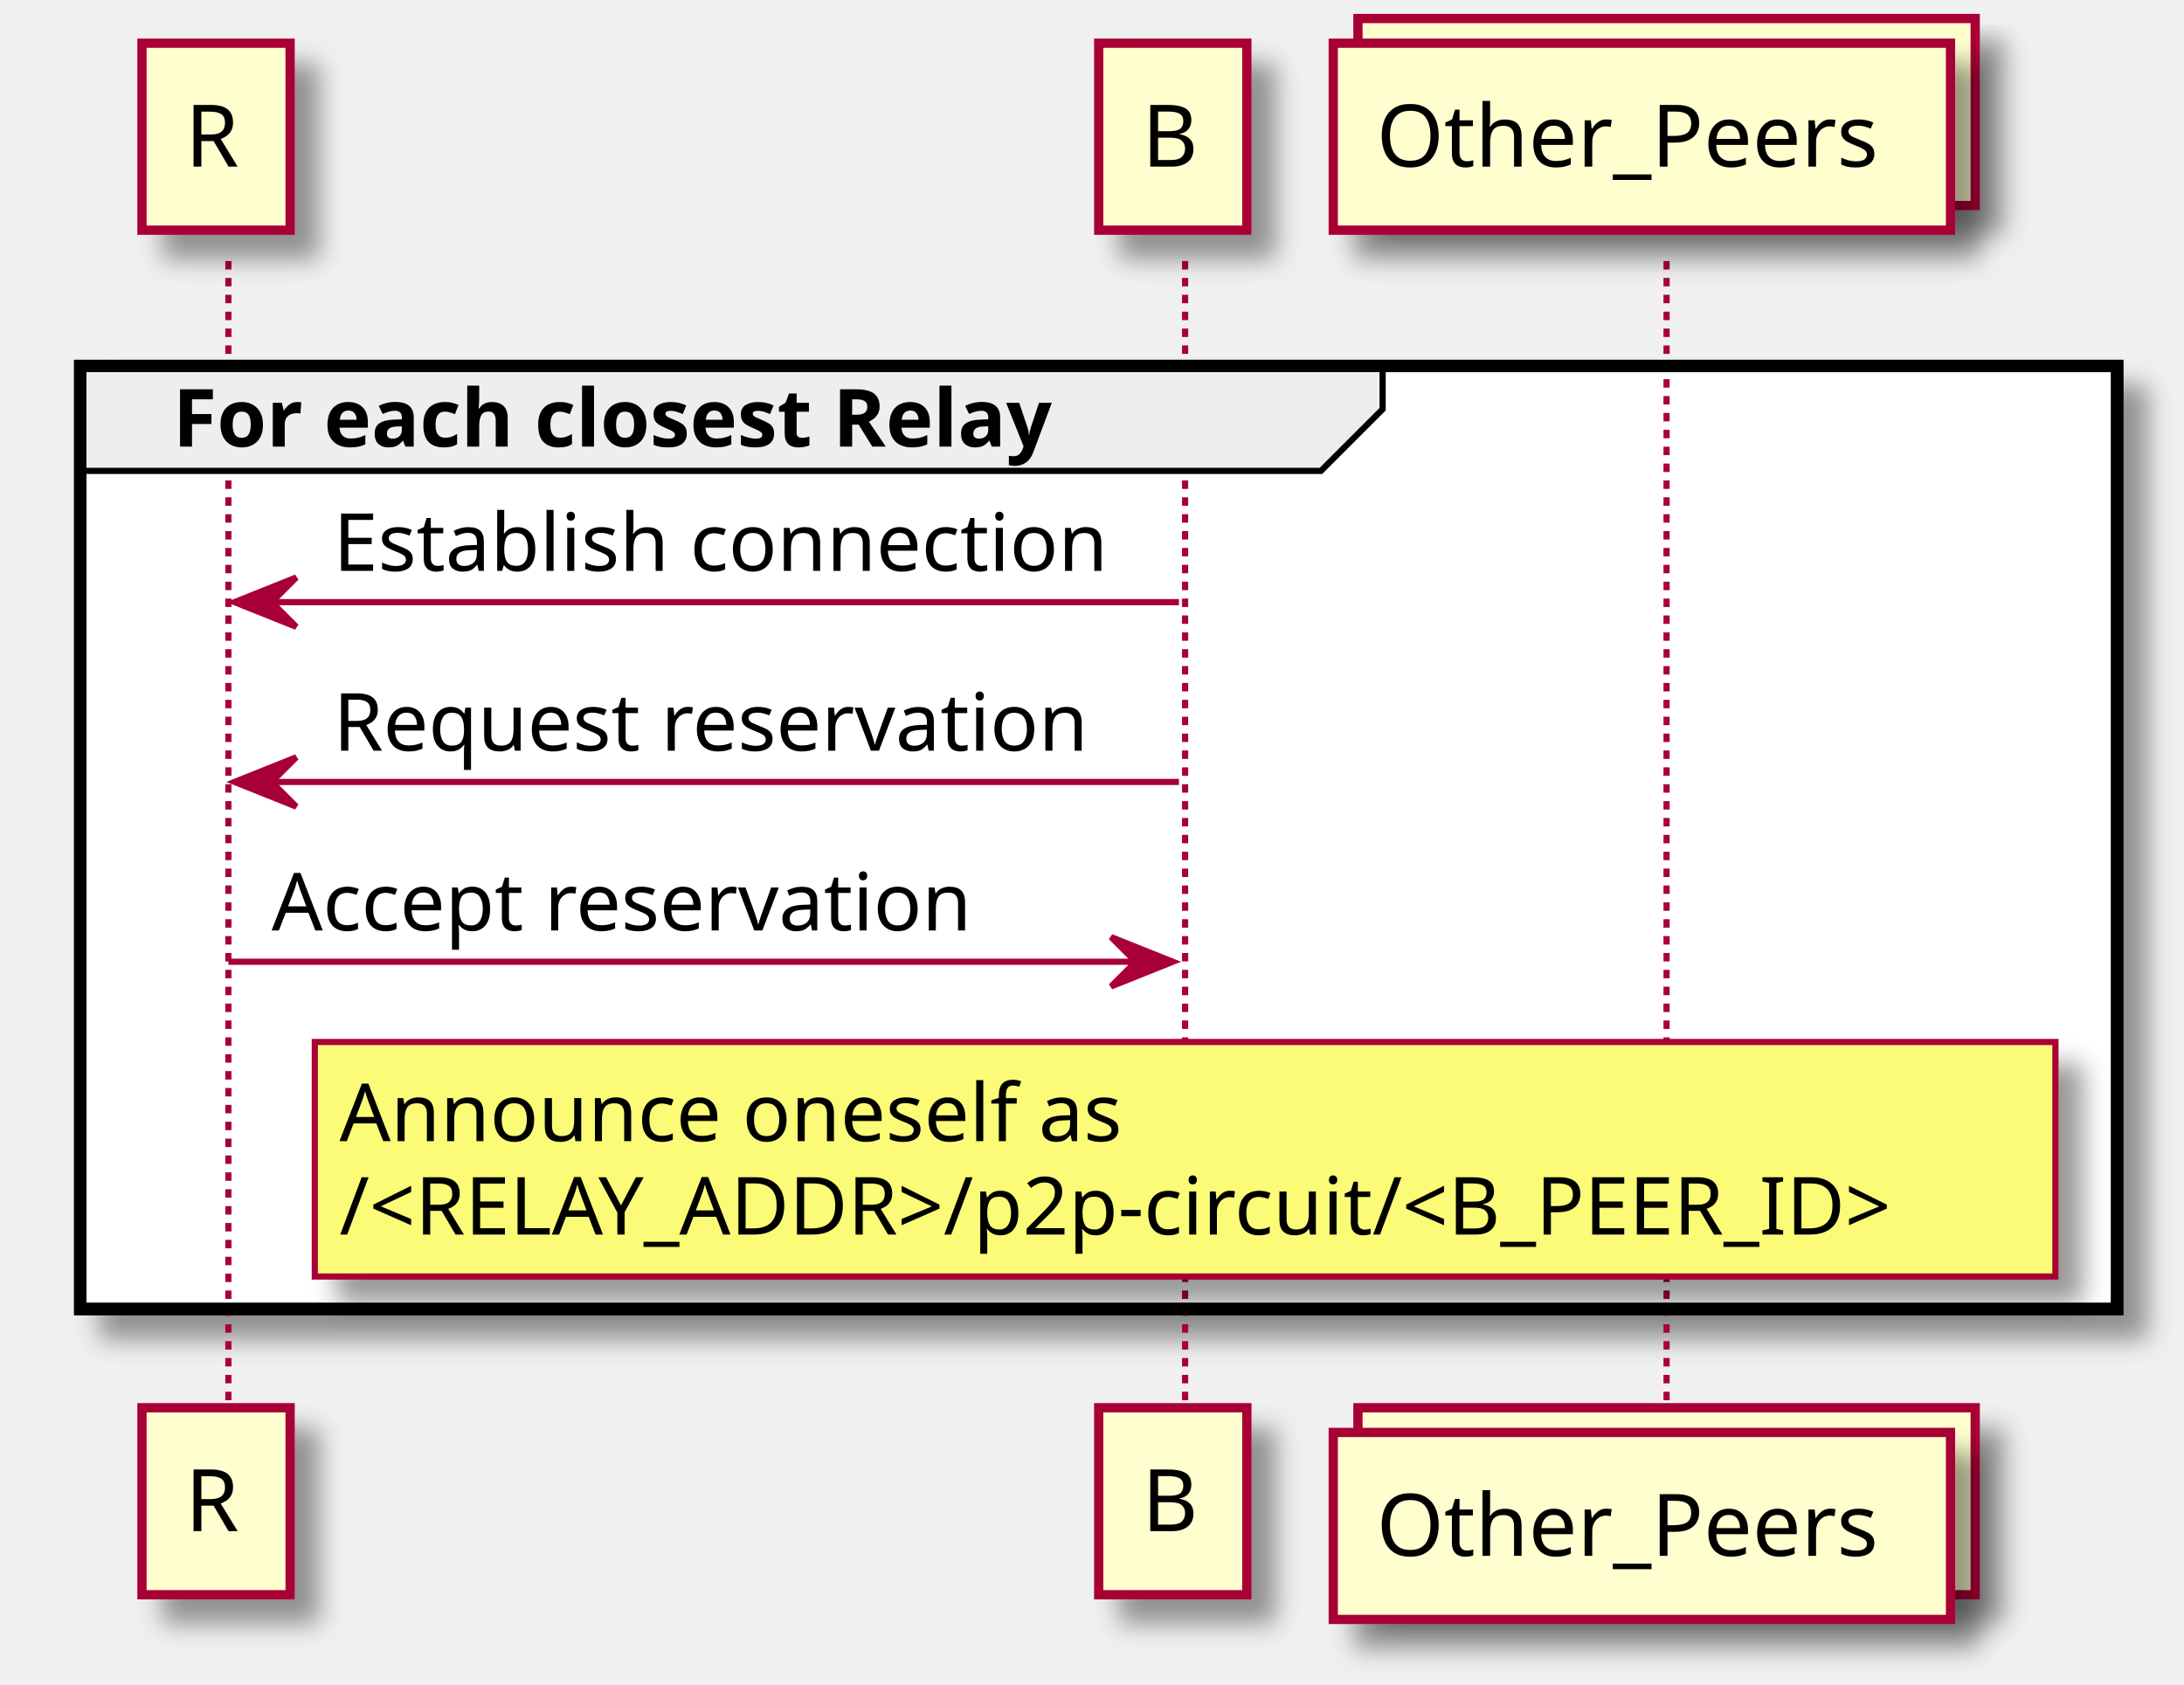
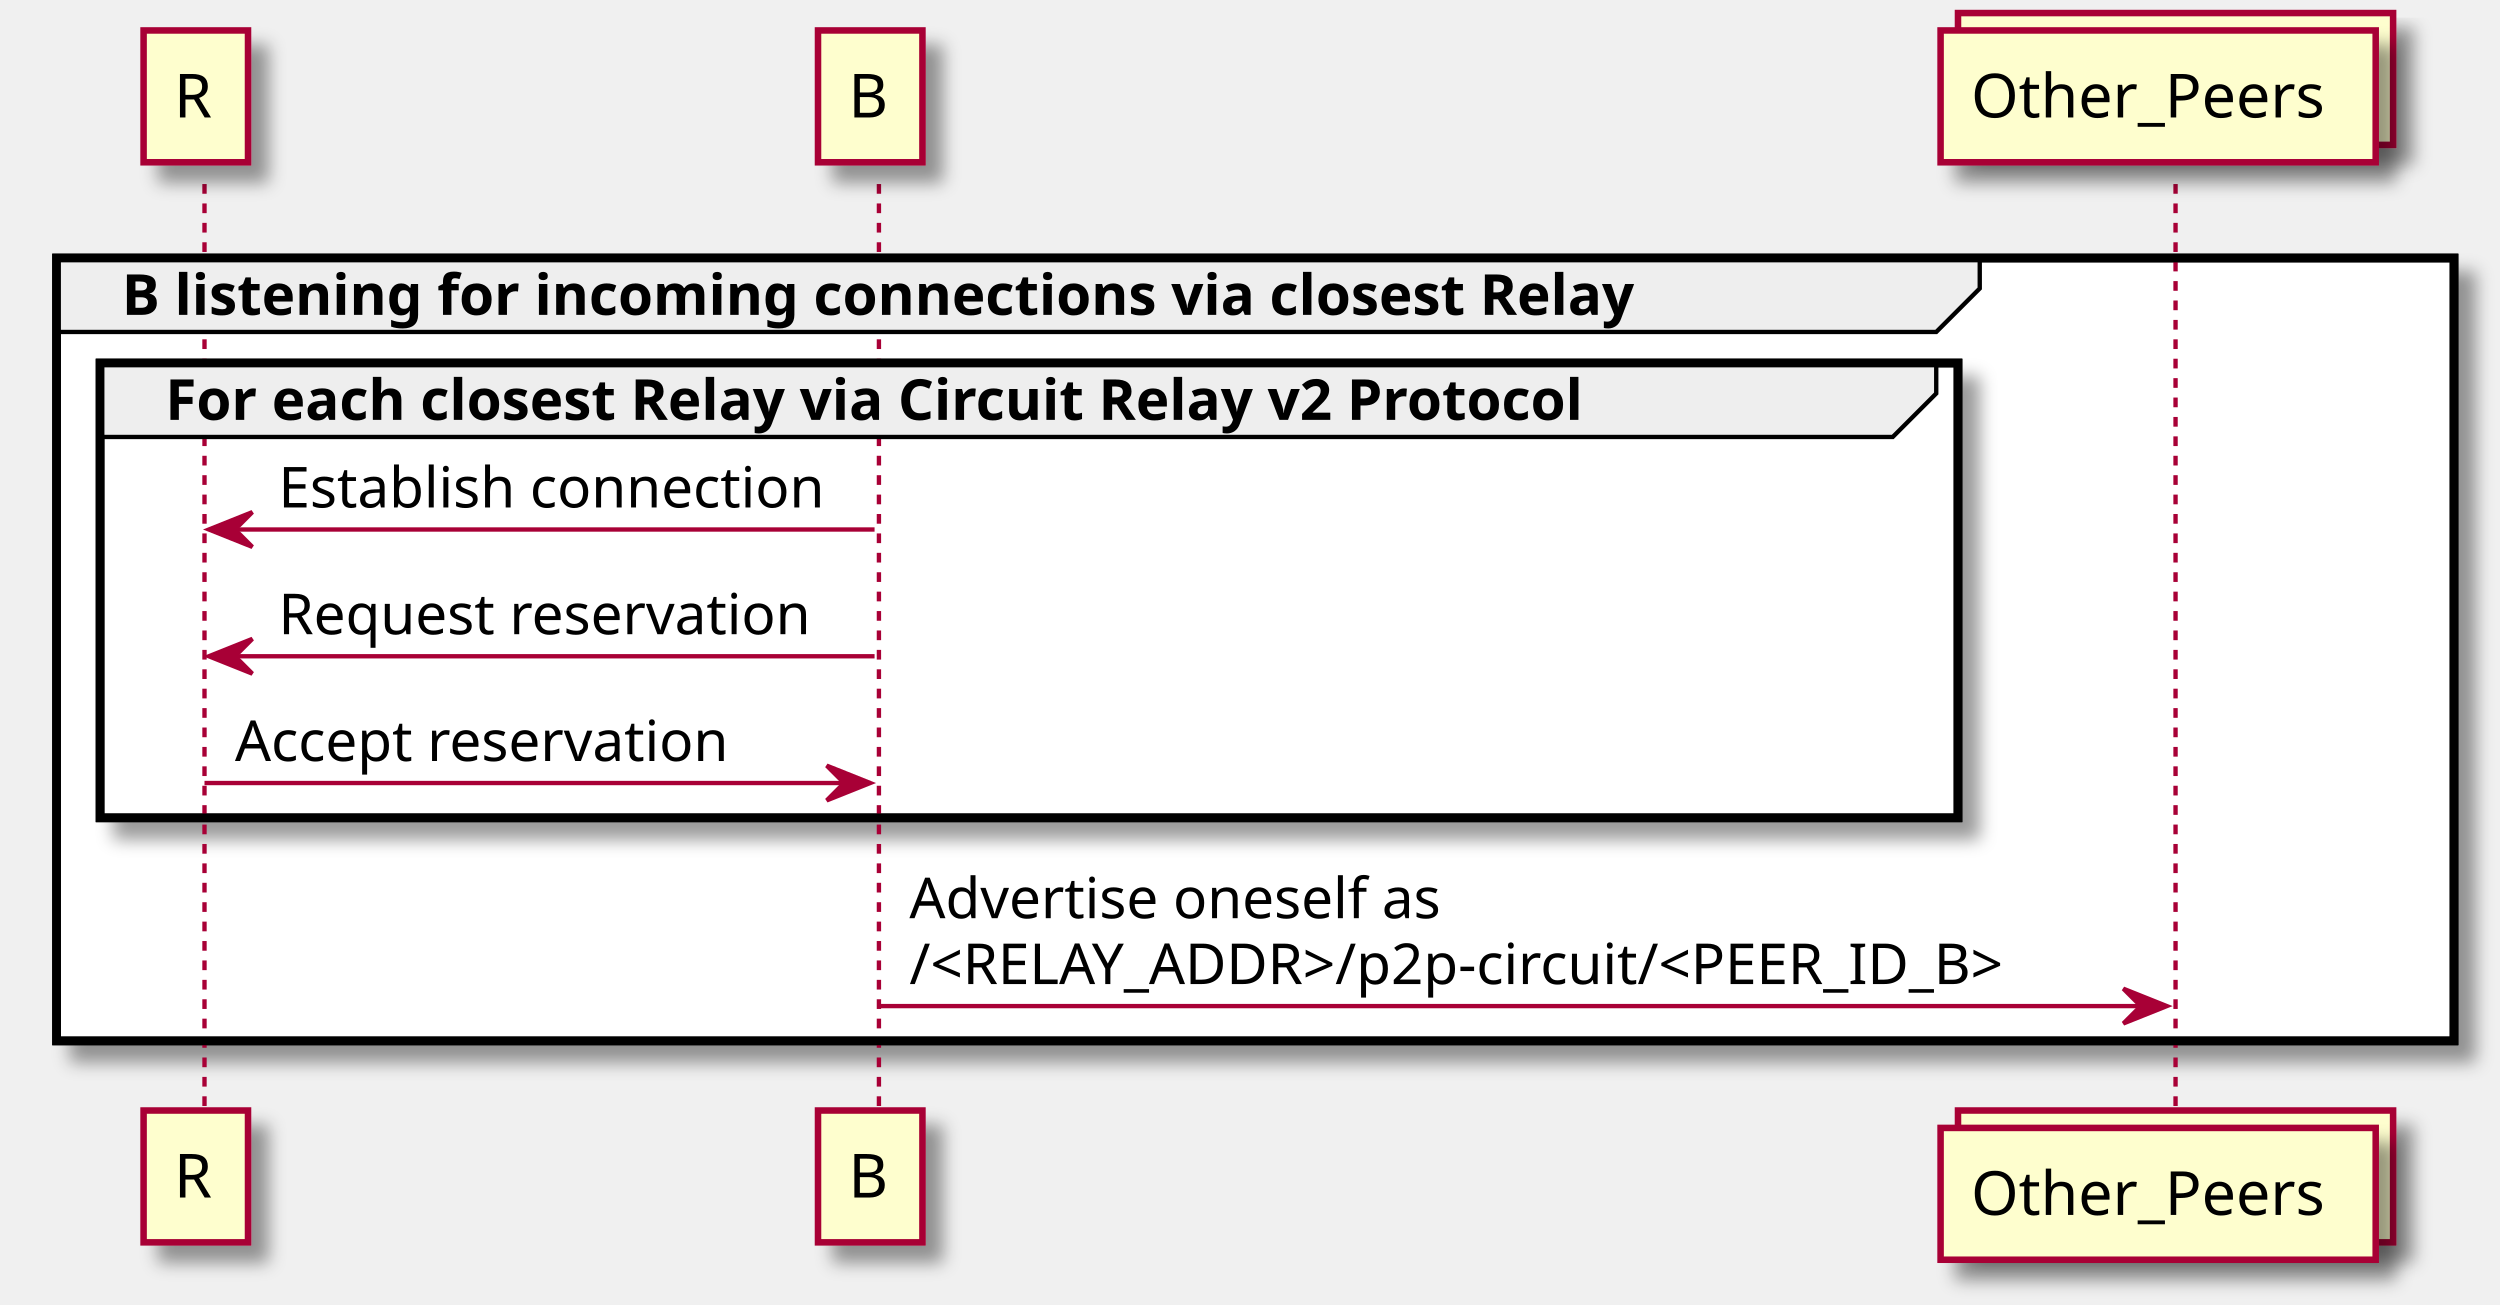
- <svg xmlns="http://www.w3.org/2000/svg" contentScriptType="application/ecmascript" contentStyleType="text/css" height="998.4px" preserveAspectRatio="none" style="width:1294px;height:998px;" version="1.1" viewBox="0 0 1294 998" width="1294.629px" zoomAndPan="magnify">
+ <svg xmlns="http://www.w3.org/2000/svg" contentScriptType="application/ecmascript" contentStyleType="text/css" height="672.504px" preserveAspectRatio="none" style="width:1288px;height:672px;" version="1.1" viewBox="0 0 1288 672" width="1288.967px" zoomAndPan="magnify">
  <defs>
-     <filter height="300%" id="f1fz4tav0apkh1" width="300%" x="-1" y="-1">
-       <feGaussianBlur result="blurOut" stdDeviation="7.314" />
+     <filter height="300%" id="f1j99tjwl2m91v" width="300%" x="-1" y="-1">
+       <feGaussianBlur result="blurOut" stdDeviation="4.483" />
      <feColorMatrix in="blurOut" result="blurOut2" type="matrix" values="0 0 0 0 0 0 0 0 0 0 0 0 0 0 0 0 0 0 .4 0" />
-       <feOffset dx="14.629" dy="14.629" in="blurOut2" result="blurOut3" />
+       <feOffset dx="8.967" dy="8.967" in="blurOut2" result="blurOut3" />
      <feBlend in="SourceGraphic" in2="blurOut3" mode="normal" />
    </filter>
  </defs>
  <g>
-     <rect fill="#FFFFFF" filter="url(#f1fz4tav0apkh1)" height="558.8" style="stroke: #000000; stroke-width: 7.314;" width="1206.857" x="47.543" y="216.857" />
-     <line style="stroke: #A80036; stroke-width: 3.657; stroke-dasharray: 5.0,5.0;" x1="135.314" x2="135.314" y1="154.686" y2="837.829" />
-     <line style="stroke: #A80036; stroke-width: 3.657; stroke-dasharray: 5.0,5.0;" x1="702.171" x2="702.171" y1="154.686" y2="837.829" />
-     <line style="stroke: #A80036; stroke-width: 3.657; stroke-dasharray: 5.0,5.0;" x1="987.429" x2="987.429" y1="154.686" y2="837.829" />
-     <rect fill="#FEFECE" filter="url(#f1fz4tav0apkh1)" height="110.8" style="stroke: #A80036; stroke-width: 5.486;" width="87.771" x="84.114" y="25.6" />
-     <text fill="#000000" font-family="sans-serif" font-size="51.2" lengthAdjust="spacingAndGlyphs" textLength="36.571" x="109.714" y="98.725">R</text>
-     <rect fill="#FEFECE" filter="url(#f1fz4tav0apkh1)" height="110.8" style="stroke: #A80036; stroke-width: 5.486;" width="87.771" x="84.114" y="834.171" />
-     <text fill="#000000" font-family="sans-serif" font-size="51.2" lengthAdjust="spacingAndGlyphs" textLength="36.571" x="109.714" y="907.296">R</text>
-     <rect fill="#FEFECE" filter="url(#f1fz4tav0apkh1)" height="110.8" style="stroke: #A80036; stroke-width: 5.486;" width="87.771" x="650.971" y="25.6" />
-     <text fill="#000000" font-family="sans-serif" font-size="51.2" lengthAdjust="spacingAndGlyphs" textLength="36.571" x="676.571" y="98.725">B</text>
-     <rect fill="#FEFECE" filter="url(#f1fz4tav0apkh1)" height="110.8" style="stroke: #A80036; stroke-width: 5.486;" width="87.771" x="650.971" y="834.171" />
-     <text fill="#000000" font-family="sans-serif" font-size="51.2" lengthAdjust="spacingAndGlyphs" textLength="36.571" x="676.571" y="907.296">B</text>
-     <rect fill="#FEFECE" filter="url(#f1fz4tav0apkh1)" height="110.8" style="stroke: #A80036; stroke-width: 5.486;" width="365.714" x="804.571" y="10.971" />
-     <rect fill="#FEFECE" filter="url(#f1fz4tav0apkh1)" height="110.8" style="stroke: #A80036; stroke-width: 5.486;" width="365.714" x="789.943" y="25.6" />
-     <text fill="#000000" font-family="sans-serif" font-size="51.2" lengthAdjust="spacingAndGlyphs" textLength="314.514" x="815.543" y="98.725">Other_Peers</text>
-     <rect fill="#FEFECE" filter="url(#f1fz4tav0apkh1)" height="110.8" style="stroke: #A80036; stroke-width: 5.486;" width="365.714" x="804.571" y="834.171" />
-     <rect fill="#FEFECE" filter="url(#f1fz4tav0apkh1)" height="110.8" style="stroke: #A80036; stroke-width: 5.486;" width="365.714" x="789.943" y="848.8" />
-     <text fill="#000000" font-family="sans-serif" font-size="51.2" lengthAdjust="spacingAndGlyphs" textLength="314.514" x="815.543" y="921.925">Other_Peers</text>
-     <path d="M47.543,216.857 L819.2,216.857 L819.2,242.457 L782.629,279.029 L47.543,279.029 L47.543,216.857 " fill="#EEEEEE" style="stroke: #000000; stroke-width: 3.657;" />
-     <rect fill="none" height="558.8" style="stroke: #000000; stroke-width: 7.314;" width="1206.857" x="47.543" y="216.857" />
-     <text fill="#000000" font-family="sans-serif" font-size="47.543" font-weight="bold" lengthAdjust="spacingAndGlyphs" textLength="607.086" x="102.4" y="264.645">For each closest Relay</text>
-     <polygon fill="#A80036" points="175.543,342.171,138.971,356.8,175.543,371.429,160.914,356.8" style="stroke: #A80036; stroke-width: 3.657;" />
-     <line style="stroke: #A80036; stroke-width: 3.657;" x1="153.6" x2="698.514" y1="356.8" y2="356.8" />
-     <text fill="#000000" font-family="sans-serif" font-size="47.543" lengthAdjust="spacingAndGlyphs" textLength="479.086" x="197.486" y="338.273">Establish connection</text>
-     <polygon fill="#A80036" points="175.543,448.714,138.971,463.343,175.543,477.971,160.914,463.343" style="stroke: #A80036; stroke-width: 3.657;" />
-     <line style="stroke: #A80036; stroke-width: 3.657;" x1="153.6" x2="698.514" y1="463.343" y2="463.343" />
-     <text fill="#000000" font-family="sans-serif" font-size="47.543" lengthAdjust="spacingAndGlyphs" textLength="468.114" x="197.486" y="444.816">Request reservation</text>
-     <polygon fill="#A80036" points="658.286,555.257,694.857,569.886,658.286,584.514,672.914,569.886" style="stroke: #A80036; stroke-width: 3.657;" />
-     <line style="stroke: #A80036; stroke-width: 3.657;" x1="135.314" x2="680.229" y1="569.886" y2="569.886" />
-     <text fill="#000000" font-family="sans-serif" font-size="47.543" lengthAdjust="spacingAndGlyphs" textLength="438.857" x="160.914" y="551.359">Accept reservation</text>
-     <rect fill="#FBFB77" filter="url(#f1fz4tav0apkh1)" height="138.971" style="stroke: #A80036; stroke-width: 3.657;" width="1031.314" x="186.514" y="617.429" />
-     <text fill="#000000" font-family="sans-serif" font-size="47.543" lengthAdjust="spacingAndGlyphs" textLength="486.4" x="201.143" y="676.188">Announce oneself as</text>
-     <text fill="#000000" font-family="sans-serif" font-size="47.543" lengthAdjust="spacingAndGlyphs" textLength="1002.057" x="201.143" y="731.53">/&lt;RELAY_ADDR&gt;/p2p-circuit/&lt;B_PEER_ID&gt;</text>
+     <rect fill="#FFFFFF" filter="url(#f1j99tjwl2m91v)" height="403.345" style="stroke: #000000; stroke-width: 4.483;" width="1235.166" x="29.142" y="132.925" />
+     <rect fill="#FFFFFF" filter="url(#f1j99tjwl2m91v)" height="234.326" style="stroke: #000000; stroke-width: 4.483;" width="957.198" x="51.559" y="187.023" />
+     <line style="stroke: #A80036; stroke-width: 2.242; stroke-dasharray: 5.0,5.0;" x1="105.359" x2="105.359" y1="94.816" y2="574.378" />
+     <line style="stroke: #A80036; stroke-width: 2.242; stroke-dasharray: 5.0,5.0;" x1="452.82" x2="452.82" y1="94.816" y2="574.378" />
+     <line style="stroke: #A80036; stroke-width: 2.242; stroke-dasharray: 5.0,5.0;" x1="1120.841" x2="1120.841" y1="94.816" y2="574.378" />
+     <rect fill="#FEFECE" filter="url(#f1j99tjwl2m91v)" height="67.916" style="stroke: #A80036; stroke-width: 3.363;" width="53.8" x="73.975" y="15.692" />
+     <text fill="#000000" font-family="sans-serif" font-size="31.384" lengthAdjust="spacingAndGlyphs" textLength="22.417" x="89.667" y="60.514">R</text>
+     <rect fill="#FEFECE" filter="url(#f1j99tjwl2m91v)" height="67.916" style="stroke: #A80036; stroke-width: 3.363;" width="53.8" x="73.975" y="572.137" />
+     <text fill="#000000" font-family="sans-serif" font-size="31.384" lengthAdjust="spacingAndGlyphs" textLength="22.417" x="89.667" y="616.959">R</text>
+     <rect fill="#FEFECE" filter="url(#f1j99tjwl2m91v)" height="67.916" style="stroke: #A80036; stroke-width: 3.363;" width="53.8" x="421.436" y="15.692" />
+     <text fill="#000000" font-family="sans-serif" font-size="31.384" lengthAdjust="spacingAndGlyphs" textLength="22.417" x="437.128" y="60.514">B</text>
+     <rect fill="#FEFECE" filter="url(#f1j99tjwl2m91v)" height="67.916" style="stroke: #A80036; stroke-width: 3.363;" width="53.8" x="421.436" y="572.137" />
+     <text fill="#000000" font-family="sans-serif" font-size="31.384" lengthAdjust="spacingAndGlyphs" textLength="22.417" x="437.128" y="616.959">B</text>
+     <rect fill="#FEFECE" filter="url(#f1j99tjwl2m91v)" height="67.916" style="stroke: #A80036; stroke-width: 3.363;" width="224.168" x="1008.757" y="6.725" />
+     <rect fill="#FEFECE" filter="url(#f1j99tjwl2m91v)" height="67.916" style="stroke: #A80036; stroke-width: 3.363;" width="224.168" x="999.79" y="15.692" />
+     <text fill="#000000" font-family="sans-serif" font-size="31.384" lengthAdjust="spacingAndGlyphs" textLength="192.785" x="1015.482" y="60.514">Other_Peers</text>
+     <rect fill="#FEFECE" filter="url(#f1j99tjwl2m91v)" height="67.916" style="stroke: #A80036; stroke-width: 3.363;" width="224.168" x="1008.757" y="572.137" />
+     <rect fill="#FEFECE" filter="url(#f1j99tjwl2m91v)" height="67.916" style="stroke: #A80036; stroke-width: 3.363;" width="224.168" x="999.79" y="581.103" />
+     <text fill="#000000" font-family="sans-serif" font-size="31.384" lengthAdjust="spacingAndGlyphs" textLength="192.785" x="1015.482" y="625.926">Other_Peers</text>
+     <path d="M29.142,132.925 L1019.965,132.925 L1019.965,148.617 L997.548,171.033 L29.142,171.033 L29.142,132.925 " fill="#EEEEEE" style="stroke: #000000; stroke-width: 2.242;" />
+     <rect fill="none" height="403.345" style="stroke: #000000; stroke-width: 4.483;" width="1235.166" x="29.142" y="132.925" />
+     <text fill="#000000" font-family="sans-serif" font-size="29.142" font-weight="bold" lengthAdjust="spacingAndGlyphs" textLength="889.947" x="62.767" y="162.216">B listening for incoming connections via closest Relay</text>
+     <path d="M51.559,187.023 L997.548,187.023 L997.548,202.714 L975.131,225.131 L51.559,225.131 L51.559,187.023 " fill="#EEEEEE" style="stroke: #000000; stroke-width: 2.242;" />
+     <rect fill="none" height="234.326" style="stroke: #000000; stroke-width: 4.483;" width="957.198" x="51.559" y="187.023" />
+     <text fill="#000000" font-family="sans-serif" font-size="29.142" font-weight="bold" lengthAdjust="spacingAndGlyphs" textLength="845.114" x="85.184" y="216.315">For each closest Relay via Circuit Relay v2 Protocol</text>
+     <polygon fill="#A80036" points="130.018,263.835,107.601,272.802,130.018,281.769,121.051,272.802" style="stroke: #A80036; stroke-width: 2.242;" />
+     <line style="stroke: #A80036; stroke-width: 2.242;" x1="116.567" x2="450.578" y1="272.802" y2="272.802" />
+     <text fill="#000000" font-family="sans-serif" font-size="29.142" lengthAdjust="spacingAndGlyphs" textLength="293.66" x="143.468" y="261.446">Establish connection</text>
+     <polygon fill="#A80036" points="130.018,329.142,107.601,338.109,130.018,347.075,121.051,338.109" style="stroke: #A80036; stroke-width: 2.242;" />
+     <line style="stroke: #A80036; stroke-width: 2.242;" x1="116.567" x2="450.578" y1="338.109" y2="338.109" />
+     <text fill="#000000" font-family="sans-serif" font-size="29.142" lengthAdjust="spacingAndGlyphs" textLength="286.935" x="143.468" y="326.752">Request reservation</text>
+     <polygon fill="#A80036" points="425.919,394.448,448.336,403.415,425.919,412.382,434.886,403.415" style="stroke: #A80036; stroke-width: 2.242;" />
+     <line style="stroke: #A80036; stroke-width: 2.242;" x1="105.359" x2="439.37" y1="403.415" y2="403.415" />
+     <text fill="#000000" font-family="sans-serif" font-size="29.142" lengthAdjust="spacingAndGlyphs" textLength="269.002" x="121.051" y="392.059">Accept reservation</text>
+     <polygon fill="#A80036" points="1093.94,509.37,1116.357,518.336,1093.94,527.303,1102.907,518.336" style="stroke: #A80036; stroke-width: 2.242;" />
+     <line style="stroke: #A80036; stroke-width: 2.242;" x1="452.82" x2="1107.39" y1="518.336" y2="518.336" />
+     <text fill="#000000" font-family="sans-serif" font-size="29.142" lengthAdjust="spacingAndGlyphs" textLength="289.177" x="468.511" y="473.057">Advertise oneself as</text>
+     <text fill="#000000" font-family="sans-serif" font-size="29.142" lengthAdjust="spacingAndGlyphs" textLength="614.221" x="468.511" y="506.98">/&lt;RELAY_ADDR&gt;/p2p-circuit/&lt;PEER_ID_B&gt;</text>
  </g>
</svg>
